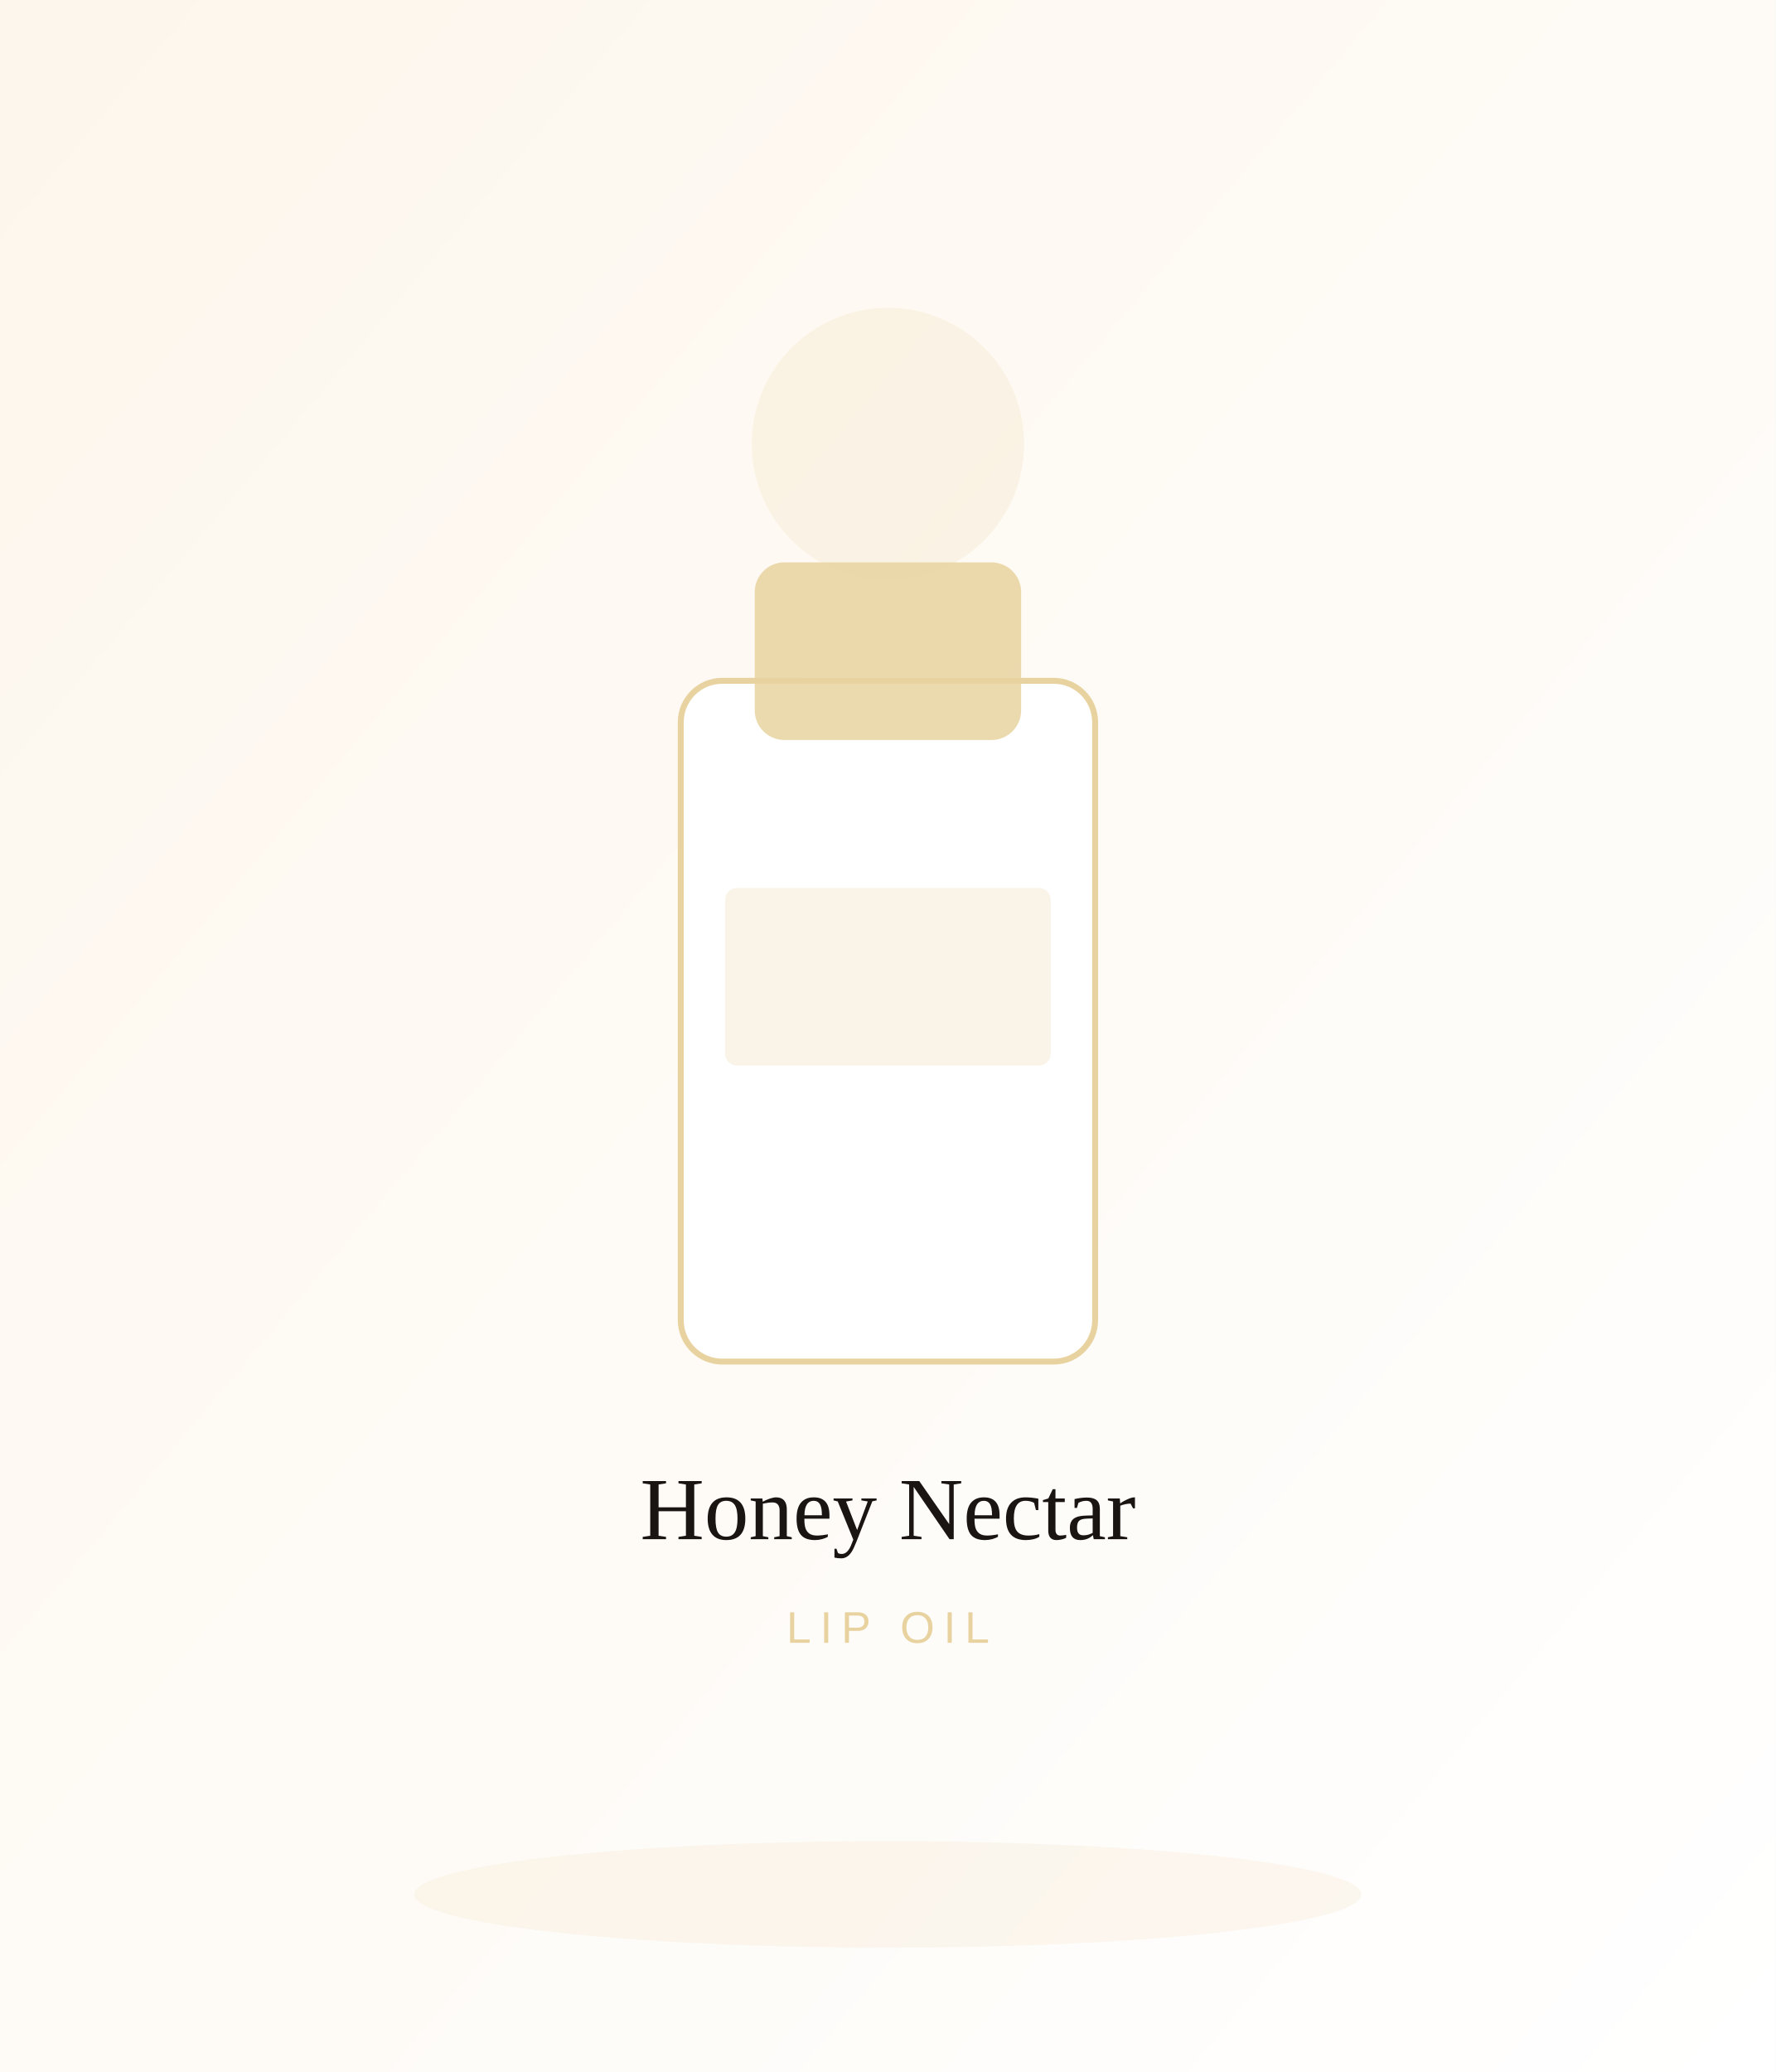
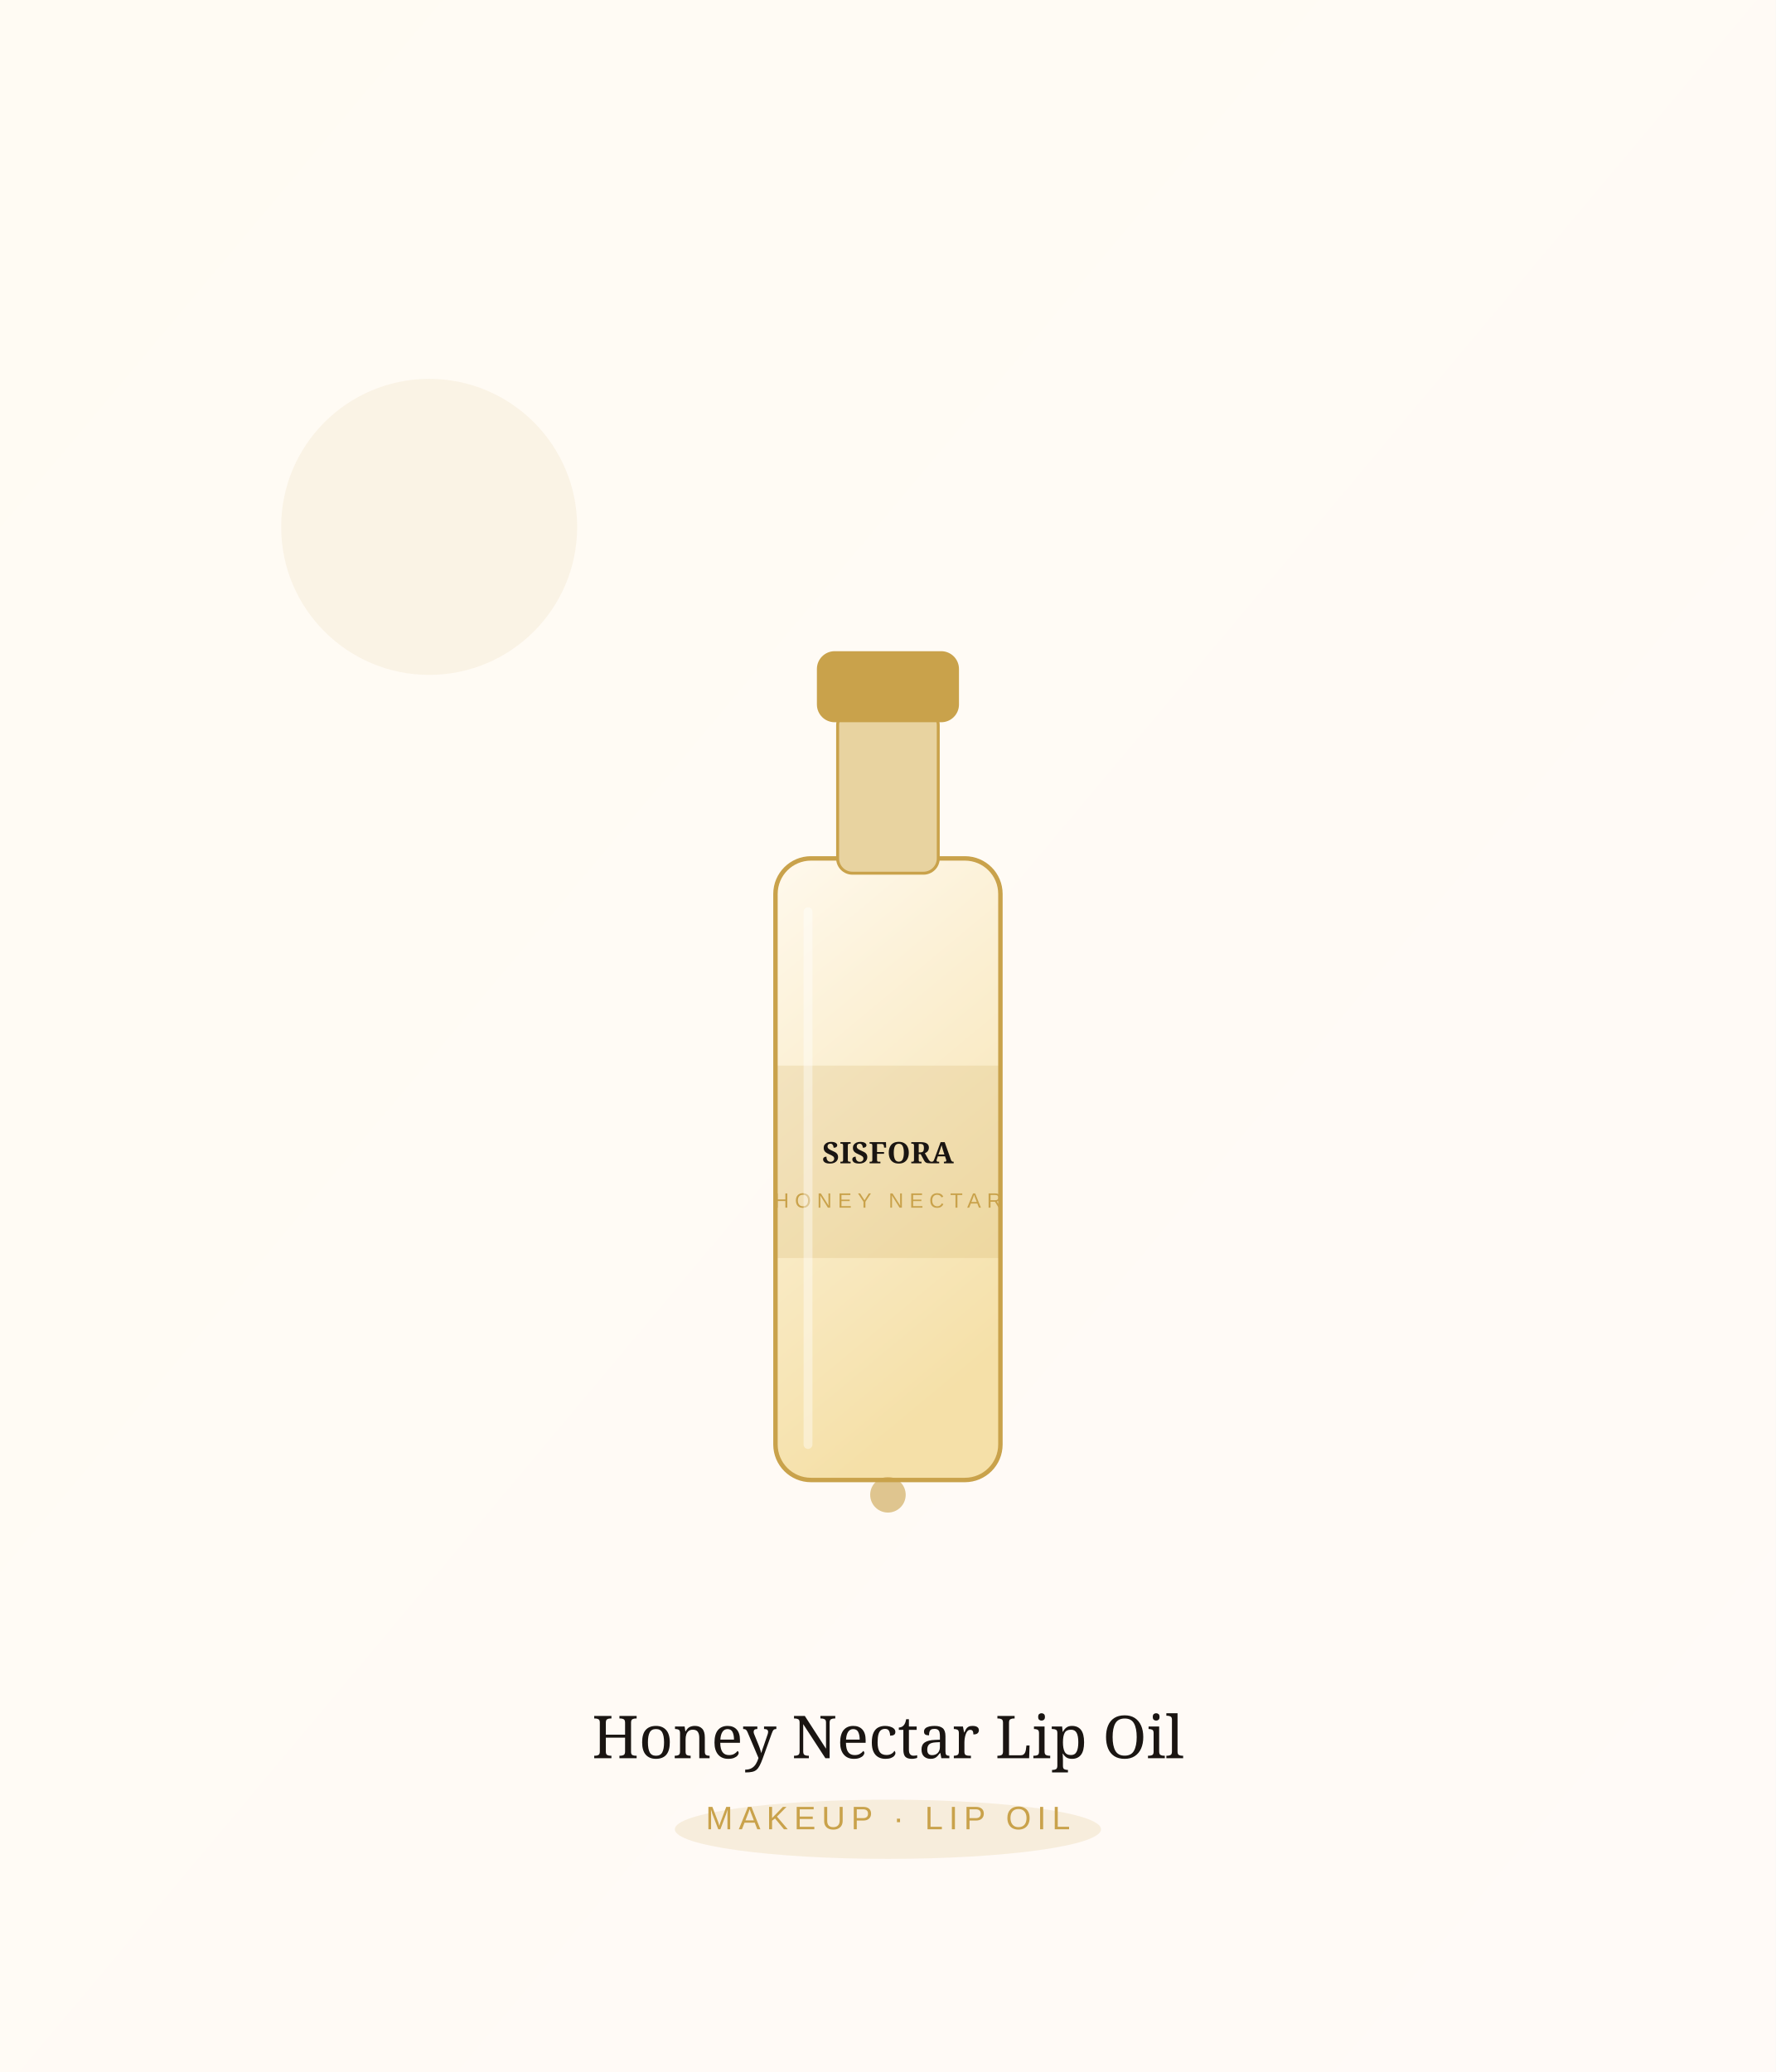
<svg xmlns="http://www.w3.org/2000/svg" width="600" height="700" viewBox="0 0 600 700">
  <defs>
-     <linearGradient id="g" x1="0" y1="0" x2="1" y2="1">
-       <stop offset="0%" stop-color="#fdf6ec" />
-       <stop offset="100%" stop-color="#ffffff" />
+     <linearGradient id="bg8" x1="0" y1="0" x2="1" y2="1">
+       <stop offset="0%" stop-color="#fffbf3" />
+       <stop offset="100%" stop-color="#fffaf7" />
+     </linearGradient>
+     <linearGradient id="bot8" x1="0" y1="0" x2="0.3" y2="1">
+       <stop offset="0%" stop-color="#fff9ed" />
+       <stop offset="100%" stop-color="#f5e0a8" />
    </linearGradient>
  </defs>
-   <rect width="600" height="700" fill="url(#g)" />
-   <ellipse cx="300" cy="640" rx="160" ry="18" fill="#e8d3a0" opacity="0.15" />
-   <rect x="230" y="230" width="140" height="230" rx="14" fill="#ffffff" stroke="#e8d3a0" stroke-width="2" />
-   <rect x="255" y="190" width="90" height="60" rx="10" fill="#e8d3a0" opacity="0.85" />
-   <rect x="245" y="300" width="110" height="60" rx="4" fill="#e8d3a0" opacity="0.25" />
-   <circle cx="300" cy="150" r="46" fill="#e8d3a0" opacity="0.18" />
-   <text x="300" y="520" font-family="Georgia, 'Times New Roman', serif" font-size="30" fill="#1a1512" text-anchor="middle">Honey Nectar</text>
-   <text x="300" y="555" font-family="Arial, sans-serif" font-size="15" letter-spacing="3" fill="#e8d3a0" text-anchor="middle">LIP OIL</text>
+   <rect width="600" height="700" fill="url(#bg8)" />
+   <ellipse cx="300" cy="618" rx="72" ry="10" fill="#c9a24b" opacity="0.15" />
+   <rect x="262" y="290" width="76" height="210" rx="12" fill="url(#bot8)" stroke="#c9a24b" stroke-width="1.5" />
+   <rect x="262" y="360" width="76" height="65" rx="0" fill="#c9a24b" opacity="0.18" />
+   <text x="300" y="393" font-family="Georgia,serif" font-size="10" fill="#1a1512" text-anchor="middle" font-weight="bold">SISFORA</text>
+   <text x="300" y="408" font-family="Arial,sans-serif" font-size="7" letter-spacing="2" fill="#c9a24b" text-anchor="middle">HONEY NECTAR</text>
+   <rect x="283" y="240" width="34" height="55" rx="5" fill="#e8d3a0" stroke="#c9a24b" stroke-width="1" />
+   <rect x="276" y="220" width="48" height="24" rx="6" fill="#c9a24b" />
+   <circle cx="300" cy="505" r="6" fill="#c9a24b" opacity="0.6" />
+   <line x1="273" y1="308" x2="273" y2="488" stroke="white" stroke-width="3" stroke-linecap="round" opacity="0.4" />
+   <circle cx="145" cy="178" r="50" fill="#c9a24b" opacity="0.09" />
+   <text x="300" y="594" font-family="Georgia,serif" font-size="20" fill="#1a1512" text-anchor="middle">Honey Nectar Lip Oil</text>
+   <text x="300" y="618" font-family="Arial,sans-serif" font-size="11" letter-spacing="2" fill="#c9a24b" text-anchor="middle">MAKEUP · LIP OIL</text>
</svg>
